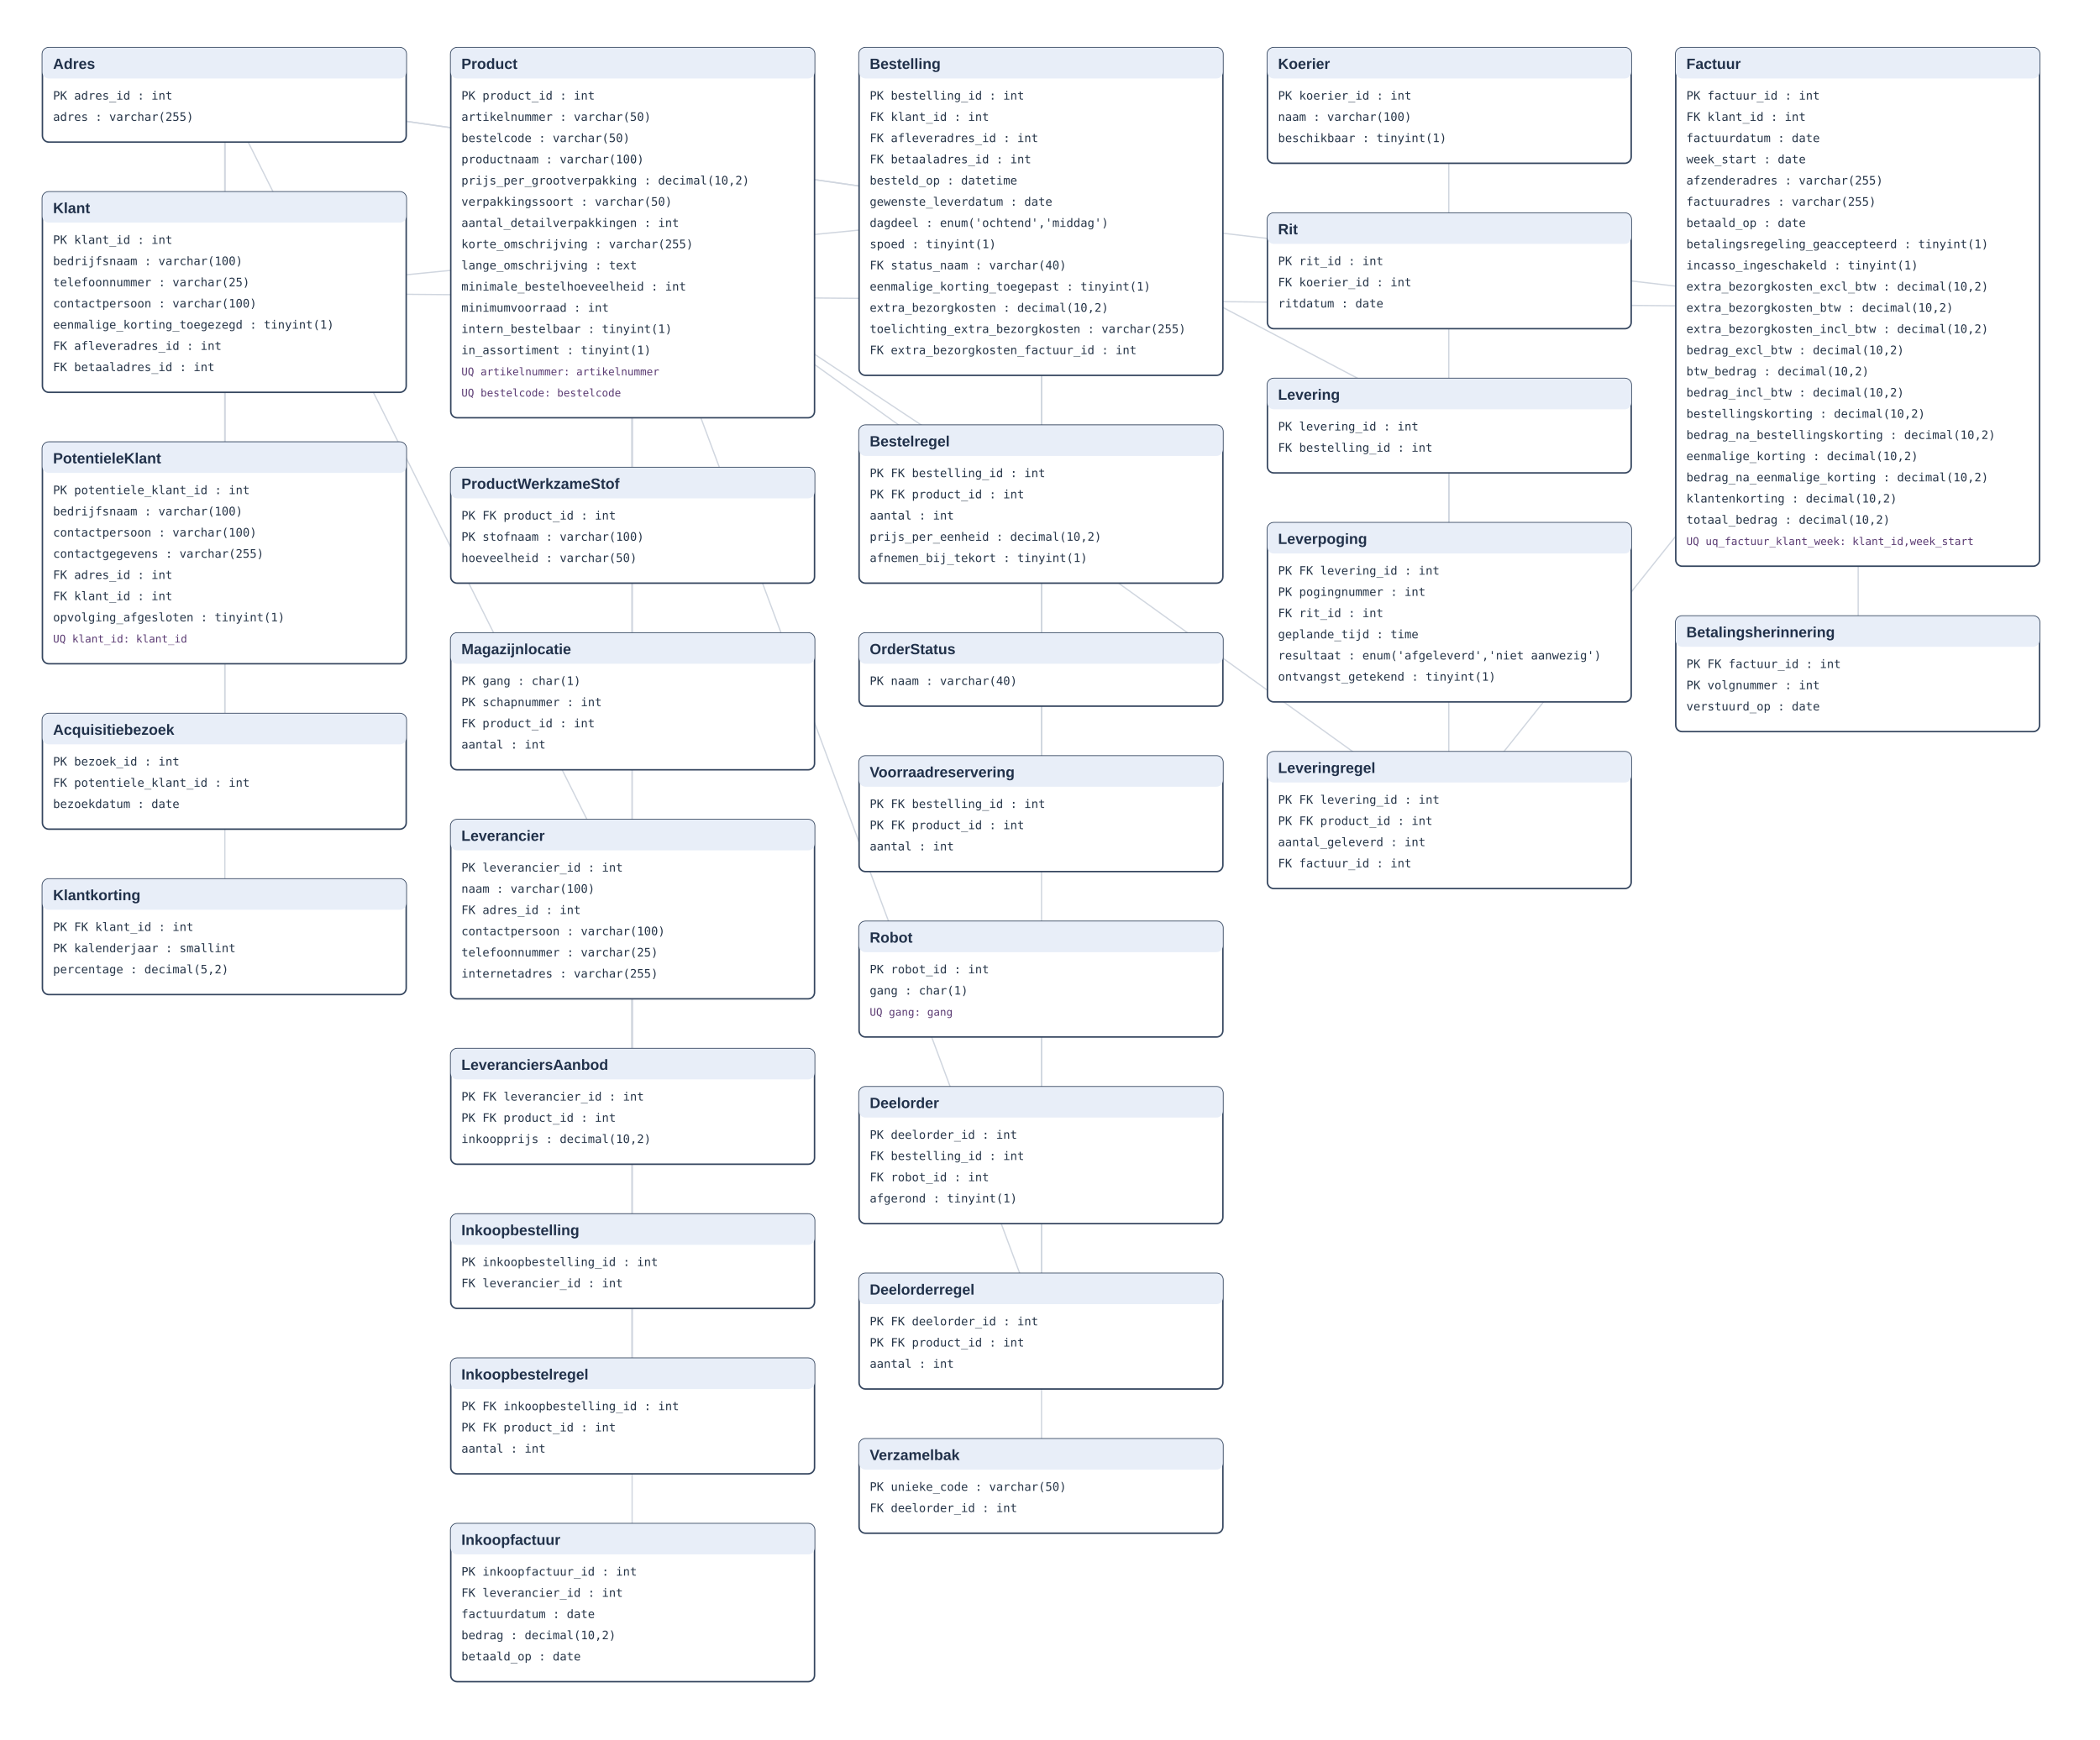
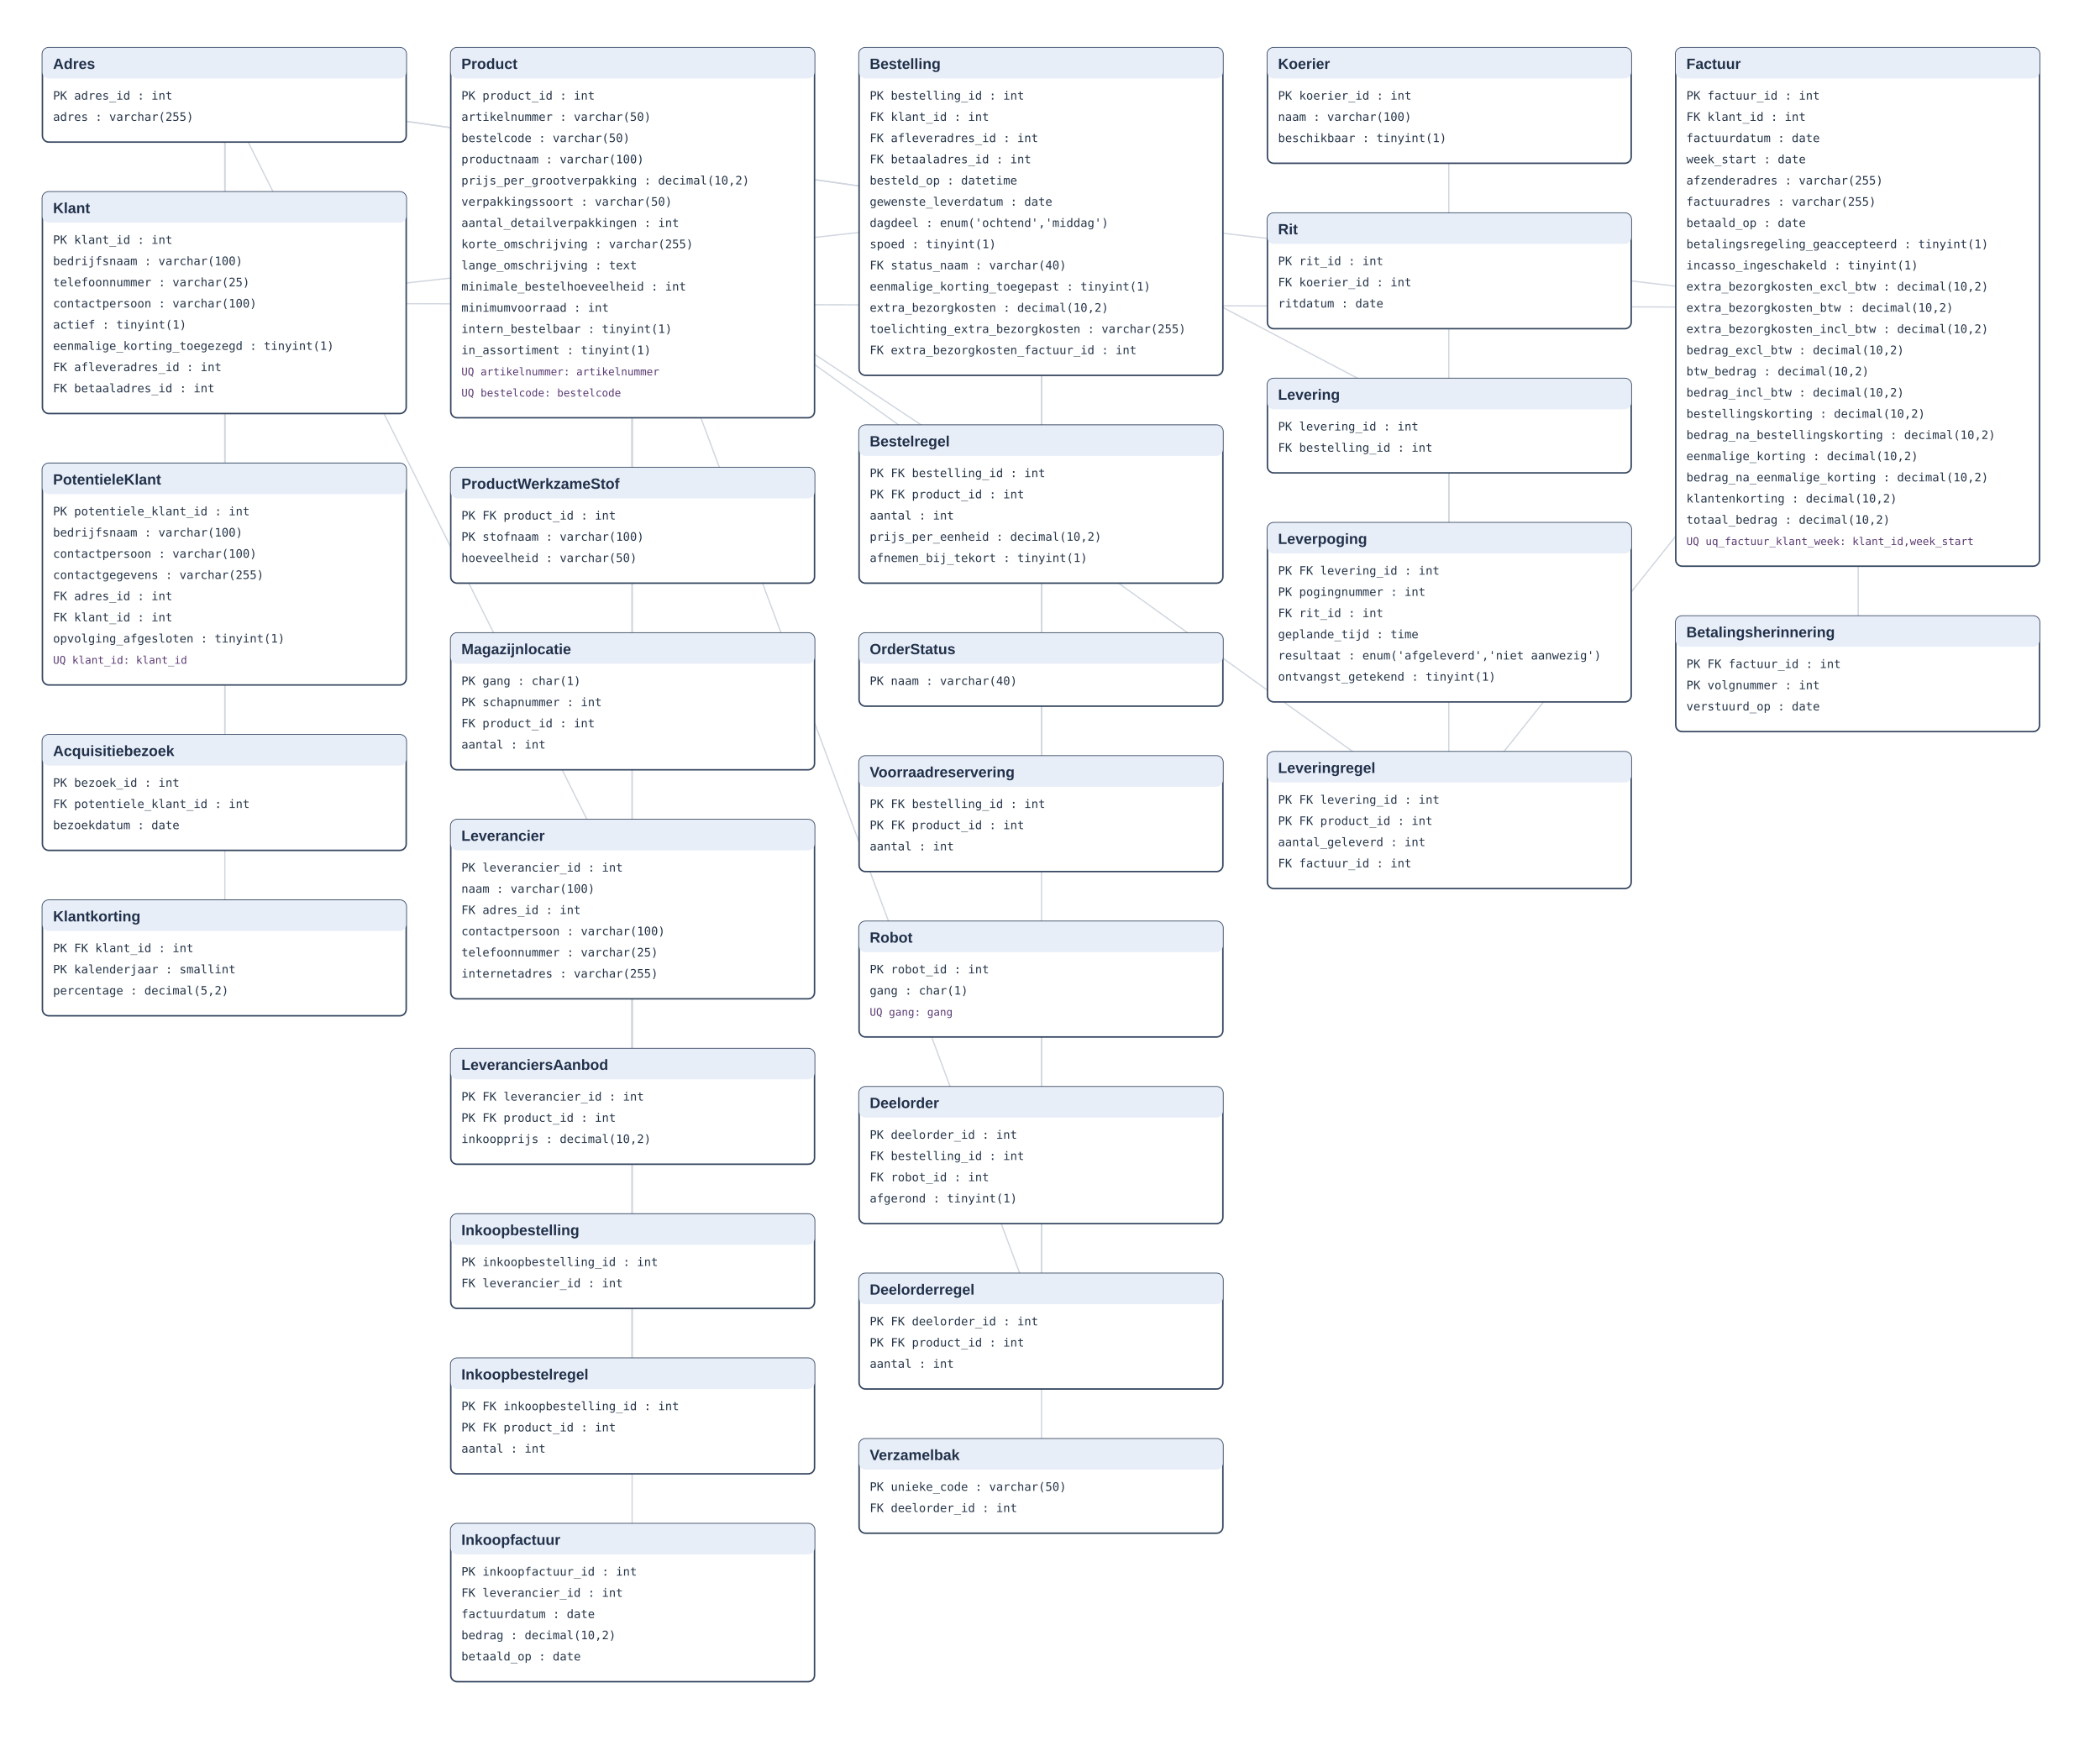
<svg xmlns="http://www.w3.org/2000/svg" width="1980" height="1641" viewBox="0 0 1980 1641">
  <rect width="100%" height="100%" fill="#fff" />
  <defs>
    <marker id="arrow" markerWidth="7" markerHeight="7" refX="6" refY="3" orient="auto">
      <path d="M0 0 L6 3 L0 6" fill="none" stroke="#A0ACBD" />
    </marker>
  </defs>
-   <path d="M212,728 L212,522" stroke="#D0D6DF" stroke-width="1.2" fill="none" marker-end="url(#arrow)" />
-   <path d="M982,200 L212,276" stroke="#D0D6DF" stroke-width="1.2" fill="none" marker-end="url(#arrow)" />
+   <path d="M212,748 L212,542" stroke="#D0D6DF" stroke-width="1.2" fill="none" marker-end="url(#arrow)" />
+   <path d="M982,200 L212,286" stroke="#D0D6DF" stroke-width="1.2" fill="none" marker-end="url(#arrow)" />
  <path d="M982,200 L212,90" stroke="#D0D6DF" stroke-width="1.2" fill="none" marker-end="url(#arrow)" />
  <path d="M982,200 L212,90" stroke="#D0D6DF" stroke-width="1.2" fill="none" marker-end="url(#arrow)" />
  <path d="M982,200 L982,632" stroke="#D0D6DF" stroke-width="1.2" fill="none" marker-end="url(#arrow)" />
  <path d="M982,200 L1752,290" stroke="#D0D6DF" stroke-width="1.2" fill="none" marker-end="url(#arrow)" />
  <path d="M982,476 L982,200" stroke="#D0D6DF" stroke-width="1.2" fill="none" marker-end="url(#arrow)" />
  <path d="M982,476 L596,220" stroke="#D0D6DF" stroke-width="1.2" fill="none" marker-end="url(#arrow)" />
  <path d="M1752,636 L1752,290" stroke="#D0D6DF" stroke-width="1.2" fill="none" marker-end="url(#arrow)" />
  <path d="M982,1090 L982,200" stroke="#D0D6DF" stroke-width="1.2" fill="none" marker-end="url(#arrow)" />
  <path d="M982,1090 L982,924" stroke="#D0D6DF" stroke-width="1.2" fill="none" marker-end="url(#arrow)" />
  <path d="M982,1256 L982,1090" stroke="#D0D6DF" stroke-width="1.2" fill="none" marker-end="url(#arrow)" />
  <path d="M982,1256 L596,220" stroke="#D0D6DF" stroke-width="1.2" fill="none" marker-end="url(#arrow)" />
-   <path d="M1752,290 L212,276" stroke="#D0D6DF" stroke-width="1.2" fill="none" marker-end="url(#arrow)" />
+   <path d="M1752,290 L212,286" stroke="#D0D6DF" stroke-width="1.2" fill="none" marker-end="url(#arrow)" />
  <path d="M596,1190 L596,858" stroke="#D0D6DF" stroke-width="1.2" fill="none" marker-end="url(#arrow)" />
  <path d="M596,1336 L596,1190" stroke="#D0D6DF" stroke-width="1.2" fill="none" marker-end="url(#arrow)" />
  <path d="M596,1336 L596,220" stroke="#D0D6DF" stroke-width="1.2" fill="none" marker-end="url(#arrow)" />
  <path d="M596,1512 L596,858" stroke="#D0D6DF" stroke-width="1.2" fill="none" marker-end="url(#arrow)" />
-   <path d="M212,276 L212,90" stroke="#D0D6DF" stroke-width="1.2" fill="none" marker-end="url(#arrow)" />
-   <path d="M212,276 L212,90" stroke="#D0D6DF" stroke-width="1.2" fill="none" marker-end="url(#arrow)" />
-   <path d="M212,884 L212,276" stroke="#D0D6DF" stroke-width="1.2" fill="none" marker-end="url(#arrow)" />
+   <path d="M212,286 L212,90" stroke="#D0D6DF" stroke-width="1.2" fill="none" marker-end="url(#arrow)" />
+   <path d="M212,286 L212,90" stroke="#D0D6DF" stroke-width="1.2" fill="none" marker-end="url(#arrow)" />
+   <path d="M212,904 L212,286" stroke="#D0D6DF" stroke-width="1.2" fill="none" marker-end="url(#arrow)" />
  <path d="M596,858 L212,90" stroke="#D0D6DF" stroke-width="1.2" fill="none" marker-end="url(#arrow)" />
  <path d="M596,1044 L596,858" stroke="#D0D6DF" stroke-width="1.2" fill="none" marker-end="url(#arrow)" />
  <path d="M596,1044 L596,220" stroke="#D0D6DF" stroke-width="1.2" fill="none" marker-end="url(#arrow)" />
  <path d="M1366,402 L982,200" stroke="#D0D6DF" stroke-width="1.2" fill="none" marker-end="url(#arrow)" />
  <path d="M1366,774 L1366,402" stroke="#D0D6DF" stroke-width="1.2" fill="none" marker-end="url(#arrow)" />
  <path d="M1366,774 L596,220" stroke="#D0D6DF" stroke-width="1.2" fill="none" marker-end="url(#arrow)" />
  <path d="M1366,774 L1752,290" stroke="#D0D6DF" stroke-width="1.2" fill="none" marker-end="url(#arrow)" />
  <path d="M1366,578 L1366,402" stroke="#D0D6DF" stroke-width="1.2" fill="none" marker-end="url(#arrow)" />
  <path d="M1366,578 L1366,256" stroke="#D0D6DF" stroke-width="1.2" fill="none" marker-end="url(#arrow)" />
  <path d="M596,662 L596,220" stroke="#D0D6DF" stroke-width="1.2" fill="none" marker-end="url(#arrow)" />
-   <path d="M212,522 L212,90" stroke="#D0D6DF" stroke-width="1.2" fill="none" marker-end="url(#arrow)" />
-   <path d="M212,522 L212,276" stroke="#D0D6DF" stroke-width="1.2" fill="none" marker-end="url(#arrow)" />
+   <path d="M212,542 L212,90" stroke="#D0D6DF" stroke-width="1.2" fill="none" marker-end="url(#arrow)" />
+   <path d="M212,542 L212,286" stroke="#D0D6DF" stroke-width="1.2" fill="none" marker-end="url(#arrow)" />
  <path d="M596,496 L596,220" stroke="#D0D6DF" stroke-width="1.2" fill="none" marker-end="url(#arrow)" />
  <path d="M1366,256 L1366,100" stroke="#D0D6DF" stroke-width="1.2" fill="none" marker-end="url(#arrow)" />
  <path d="M982,1402 L982,1090" stroke="#D0D6DF" stroke-width="1.2" fill="none" marker-end="url(#arrow)" />
  <path d="M982,768 L982,476" stroke="#D0D6DF" stroke-width="1.2" fill="none" marker-end="url(#arrow)" />
  <path d="M982,768 L982,476" stroke="#D0D6DF" stroke-width="1.2" fill="none" marker-end="url(#arrow)" />
  <rect x="40" y="45" width="343" height="89" rx="6" fill="white" stroke="#35465F" stroke-width="1.4" />
  <rect x="40" y="45" width="343" height="29" rx="6" fill="#E8EEF8" />
  <text x="50" y="65" font-family="Arial" font-size="14" font-weight="bold" fill="#21314A">Adres</text>
  <text x="50" y="94" font-family="monospace" font-size="11" fill="#263548">PK adres_id : int</text>
  <text x="50" y="114" font-family="monospace" font-size="11" fill="#263548">adres : varchar(255)</text>
-   <rect x="40" y="181" width="343" height="189" rx="6" fill="white" stroke="#35465F" stroke-width="1.4" />
+   <rect x="40" y="181" width="343" height="209" rx="6" fill="white" stroke="#35465F" stroke-width="1.4" />
  <rect x="40" y="181" width="343" height="29" rx="6" fill="#E8EEF8" />
  <text x="50" y="201" font-family="Arial" font-size="14" font-weight="bold" fill="#21314A">Klant</text>
  <text x="50" y="230" font-family="monospace" font-size="11" fill="#263548">PK klant_id : int</text>
  <text x="50" y="250" font-family="monospace" font-size="11" fill="#263548">bedrijfsnaam : varchar(100)</text>
  <text x="50" y="270" font-family="monospace" font-size="11" fill="#263548">telefoonnummer : varchar(25)</text>
  <text x="50" y="290" font-family="monospace" font-size="11" fill="#263548">contactpersoon : varchar(100)</text>
-   <text x="50" y="310" font-family="monospace" font-size="11" fill="#263548">eenmalige_korting_toegezegd : tinyint(1)</text>
-   <text x="50" y="330" font-family="monospace" font-size="11" fill="#263548">FK afleveradres_id : int</text>
-   <text x="50" y="350" font-family="monospace" font-size="11" fill="#263548">FK betaaladres_id : int</text>
-   <rect x="40" y="417" width="343" height="209" rx="6" fill="white" stroke="#35465F" stroke-width="1.4" />
-   <rect x="40" y="417" width="343" height="29" rx="6" fill="#E8EEF8" />
-   <text x="50" y="437" font-family="Arial" font-size="14" font-weight="bold" fill="#21314A">PotentieleKlant</text>
-   <text x="50" y="466" font-family="monospace" font-size="11" fill="#263548">PK potentiele_klant_id : int</text>
-   <text x="50" y="486" font-family="monospace" font-size="11" fill="#263548">bedrijfsnaam : varchar(100)</text>
-   <text x="50" y="506" font-family="monospace" font-size="11" fill="#263548">contactpersoon : varchar(100)</text>
-   <text x="50" y="526" font-family="monospace" font-size="11" fill="#263548">contactgegevens : varchar(255)</text>
-   <text x="50" y="546" font-family="monospace" font-size="11" fill="#263548">FK adres_id : int</text>
-   <text x="50" y="566" font-family="monospace" font-size="11" fill="#263548">FK klant_id : int</text>
-   <text x="50" y="586" font-family="monospace" font-size="11" fill="#263548">opvolging_afgesloten : tinyint(1)</text>
-   <text x="50" y="606" font-family="monospace" font-size="10" fill="#5A3A72">UQ klant_id: klant_id</text>
-   <rect x="40" y="673" width="343" height="109" rx="6" fill="white" stroke="#35465F" stroke-width="1.4" />
-   <rect x="40" y="673" width="343" height="29" rx="6" fill="#E8EEF8" />
-   <text x="50" y="693" font-family="Arial" font-size="14" font-weight="bold" fill="#21314A">Acquisitiebezoek</text>
-   <text x="50" y="722" font-family="monospace" font-size="11" fill="#263548">PK bezoek_id : int</text>
-   <text x="50" y="742" font-family="monospace" font-size="11" fill="#263548">FK potentiele_klant_id : int</text>
-   <text x="50" y="762" font-family="monospace" font-size="11" fill="#263548">bezoekdatum : date</text>
-   <rect x="40" y="829" width="343" height="109" rx="6" fill="white" stroke="#35465F" stroke-width="1.4" />
-   <rect x="40" y="829" width="343" height="29" rx="6" fill="#E8EEF8" />
-   <text x="50" y="849" font-family="Arial" font-size="14" font-weight="bold" fill="#21314A">Klantkorting</text>
-   <text x="50" y="878" font-family="monospace" font-size="11" fill="#263548">PK FK klant_id : int</text>
-   <text x="50" y="898" font-family="monospace" font-size="11" fill="#263548">PK kalenderjaar : smallint</text>
-   <text x="50" y="918" font-family="monospace" font-size="11" fill="#263548">percentage : decimal(5,2)</text>
+   <text x="50" y="310" font-family="monospace" font-size="11" fill="#263548">actief : tinyint(1)</text>
+   <text x="50" y="330" font-family="monospace" font-size="11" fill="#263548">eenmalige_korting_toegezegd : tinyint(1)</text>
+   <text x="50" y="350" font-family="monospace" font-size="11" fill="#263548">FK afleveradres_id : int</text>
+   <text x="50" y="370" font-family="monospace" font-size="11" fill="#263548">FK betaaladres_id : int</text>
+   <rect x="40" y="437" width="343" height="209" rx="6" fill="white" stroke="#35465F" stroke-width="1.4" />
+   <rect x="40" y="437" width="343" height="29" rx="6" fill="#E8EEF8" />
+   <text x="50" y="457" font-family="Arial" font-size="14" font-weight="bold" fill="#21314A">PotentieleKlant</text>
+   <text x="50" y="486" font-family="monospace" font-size="11" fill="#263548">PK potentiele_klant_id : int</text>
+   <text x="50" y="506" font-family="monospace" font-size="11" fill="#263548">bedrijfsnaam : varchar(100)</text>
+   <text x="50" y="526" font-family="monospace" font-size="11" fill="#263548">contactpersoon : varchar(100)</text>
+   <text x="50" y="546" font-family="monospace" font-size="11" fill="#263548">contactgegevens : varchar(255)</text>
+   <text x="50" y="566" font-family="monospace" font-size="11" fill="#263548">FK adres_id : int</text>
+   <text x="50" y="586" font-family="monospace" font-size="11" fill="#263548">FK klant_id : int</text>
+   <text x="50" y="606" font-family="monospace" font-size="11" fill="#263548">opvolging_afgesloten : tinyint(1)</text>
+   <text x="50" y="626" font-family="monospace" font-size="10" fill="#5A3A72">UQ klant_id: klant_id</text>
+   <rect x="40" y="693" width="343" height="109" rx="6" fill="white" stroke="#35465F" stroke-width="1.4" />
+   <rect x="40" y="693" width="343" height="29" rx="6" fill="#E8EEF8" />
+   <text x="50" y="713" font-family="Arial" font-size="14" font-weight="bold" fill="#21314A">Acquisitiebezoek</text>
+   <text x="50" y="742" font-family="monospace" font-size="11" fill="#263548">PK bezoek_id : int</text>
+   <text x="50" y="762" font-family="monospace" font-size="11" fill="#263548">FK potentiele_klant_id : int</text>
+   <text x="50" y="782" font-family="monospace" font-size="11" fill="#263548">bezoekdatum : date</text>
+   <rect x="40" y="849" width="343" height="109" rx="6" fill="white" stroke="#35465F" stroke-width="1.4" />
+   <rect x="40" y="849" width="343" height="29" rx="6" fill="#E8EEF8" />
+   <text x="50" y="869" font-family="Arial" font-size="14" font-weight="bold" fill="#21314A">Klantkorting</text>
+   <text x="50" y="898" font-family="monospace" font-size="11" fill="#263548">PK FK klant_id : int</text>
+   <text x="50" y="918" font-family="monospace" font-size="11" fill="#263548">PK kalenderjaar : smallint</text>
+   <text x="50" y="938" font-family="monospace" font-size="11" fill="#263548">percentage : decimal(5,2)</text>
  <rect x="425" y="45" width="343" height="349" rx="6" fill="white" stroke="#35465F" stroke-width="1.4" />
  <rect x="425" y="45" width="343" height="29" rx="6" fill="#E8EEF8" />
  <text x="435" y="65" font-family="Arial" font-size="14" font-weight="bold" fill="#21314A">Product</text>
  <text x="435" y="94" font-family="monospace" font-size="11" fill="#263548">PK product_id : int</text>
  <text x="435" y="114" font-family="monospace" font-size="11" fill="#263548">artikelnummer : varchar(50)</text>
  <text x="435" y="134" font-family="monospace" font-size="11" fill="#263548">bestelcode : varchar(50)</text>
  <text x="435" y="154" font-family="monospace" font-size="11" fill="#263548">productnaam : varchar(100)</text>
  <text x="435" y="174" font-family="monospace" font-size="11" fill="#263548">prijs_per_grootverpakking : decimal(10,2)</text>
  <text x="435" y="194" font-family="monospace" font-size="11" fill="#263548">verpakkingssoort : varchar(50)</text>
  <text x="435" y="214" font-family="monospace" font-size="11" fill="#263548">aantal_detailverpakkingen : int</text>
  <text x="435" y="234" font-family="monospace" font-size="11" fill="#263548">korte_omschrijving : varchar(255)</text>
  <text x="435" y="254" font-family="monospace" font-size="11" fill="#263548">lange_omschrijving : text</text>
  <text x="435" y="274" font-family="monospace" font-size="11" fill="#263548">minimale_bestelhoeveelheid : int</text>
  <text x="435" y="294" font-family="monospace" font-size="11" fill="#263548">minimumvoorraad : int</text>
  <text x="435" y="314" font-family="monospace" font-size="11" fill="#263548">intern_bestelbaar : tinyint(1)</text>
  <text x="435" y="334" font-family="monospace" font-size="11" fill="#263548">in_assortiment : tinyint(1)</text>
  <text x="435" y="354" font-family="monospace" font-size="10" fill="#5A3A72">UQ artikelnummer: artikelnummer</text>
  <text x="435" y="374" font-family="monospace" font-size="10" fill="#5A3A72">UQ bestelcode: bestelcode</text>
  <rect x="425" y="441" width="343" height="109" rx="6" fill="white" stroke="#35465F" stroke-width="1.4" />
  <rect x="425" y="441" width="343" height="29" rx="6" fill="#E8EEF8" />
  <text x="435" y="461" font-family="Arial" font-size="14" font-weight="bold" fill="#21314A">ProductWerkzameStof</text>
  <text x="435" y="490" font-family="monospace" font-size="11" fill="#263548">PK FK product_id : int</text>
  <text x="435" y="510" font-family="monospace" font-size="11" fill="#263548">PK stofnaam : varchar(100)</text>
  <text x="435" y="530" font-family="monospace" font-size="11" fill="#263548">hoeveelheid : varchar(50)</text>
  <rect x="425" y="597" width="343" height="129" rx="6" fill="white" stroke="#35465F" stroke-width="1.4" />
  <rect x="425" y="597" width="343" height="29" rx="6" fill="#E8EEF8" />
  <text x="435" y="617" font-family="Arial" font-size="14" font-weight="bold" fill="#21314A">Magazijnlocatie</text>
  <text x="435" y="646" font-family="monospace" font-size="11" fill="#263548">PK gang : char(1)</text>
  <text x="435" y="666" font-family="monospace" font-size="11" fill="#263548">PK schapnummer : int</text>
  <text x="435" y="686" font-family="monospace" font-size="11" fill="#263548">FK product_id : int</text>
  <text x="435" y="706" font-family="monospace" font-size="11" fill="#263548">aantal : int</text>
  <rect x="425" y="773" width="343" height="169" rx="6" fill="white" stroke="#35465F" stroke-width="1.4" />
  <rect x="425" y="773" width="343" height="29" rx="6" fill="#E8EEF8" />
  <text x="435" y="793" font-family="Arial" font-size="14" font-weight="bold" fill="#21314A">Leverancier</text>
  <text x="435" y="822" font-family="monospace" font-size="11" fill="#263548">PK leverancier_id : int</text>
  <text x="435" y="842" font-family="monospace" font-size="11" fill="#263548">naam : varchar(100)</text>
  <text x="435" y="862" font-family="monospace" font-size="11" fill="#263548">FK adres_id : int</text>
  <text x="435" y="882" font-family="monospace" font-size="11" fill="#263548">contactpersoon : varchar(100)</text>
  <text x="435" y="902" font-family="monospace" font-size="11" fill="#263548">telefoonnummer : varchar(25)</text>
  <text x="435" y="922" font-family="monospace" font-size="11" fill="#263548">internetadres : varchar(255)</text>
  <rect x="425" y="989" width="343" height="109" rx="6" fill="white" stroke="#35465F" stroke-width="1.4" />
  <rect x="425" y="989" width="343" height="29" rx="6" fill="#E8EEF8" />
  <text x="435" y="1009" font-family="Arial" font-size="14" font-weight="bold" fill="#21314A">LeveranciersAanbod</text>
  <text x="435" y="1038" font-family="monospace" font-size="11" fill="#263548">PK FK leverancier_id : int</text>
  <text x="435" y="1058" font-family="monospace" font-size="11" fill="#263548">PK FK product_id : int</text>
  <text x="435" y="1078" font-family="monospace" font-size="11" fill="#263548">inkoopprijs : decimal(10,2)</text>
  <rect x="425" y="1145" width="343" height="89" rx="6" fill="white" stroke="#35465F" stroke-width="1.4" />
  <rect x="425" y="1145" width="343" height="29" rx="6" fill="#E8EEF8" />
  <text x="435" y="1165" font-family="Arial" font-size="14" font-weight="bold" fill="#21314A">Inkoopbestelling</text>
  <text x="435" y="1194" font-family="monospace" font-size="11" fill="#263548">PK inkoopbestelling_id : int</text>
  <text x="435" y="1214" font-family="monospace" font-size="11" fill="#263548">FK leverancier_id : int</text>
  <rect x="425" y="1281" width="343" height="109" rx="6" fill="white" stroke="#35465F" stroke-width="1.4" />
  <rect x="425" y="1281" width="343" height="29" rx="6" fill="#E8EEF8" />
  <text x="435" y="1301" font-family="Arial" font-size="14" font-weight="bold" fill="#21314A">Inkoopbestelregel</text>
  <text x="435" y="1330" font-family="monospace" font-size="11" fill="#263548">PK FK inkoopbestelling_id : int</text>
  <text x="435" y="1350" font-family="monospace" font-size="11" fill="#263548">PK FK product_id : int</text>
  <text x="435" y="1370" font-family="monospace" font-size="11" fill="#263548">aantal : int</text>
  <rect x="425" y="1437" width="343" height="149" rx="6" fill="white" stroke="#35465F" stroke-width="1.4" />
  <rect x="425" y="1437" width="343" height="29" rx="6" fill="#E8EEF8" />
  <text x="435" y="1457" font-family="Arial" font-size="14" font-weight="bold" fill="#21314A">Inkoopfactuur</text>
  <text x="435" y="1486" font-family="monospace" font-size="11" fill="#263548">PK inkoopfactuur_id : int</text>
  <text x="435" y="1506" font-family="monospace" font-size="11" fill="#263548">FK leverancier_id : int</text>
  <text x="435" y="1526" font-family="monospace" font-size="11" fill="#263548">factuurdatum : date</text>
  <text x="435" y="1546" font-family="monospace" font-size="11" fill="#263548">bedrag : decimal(10,2)</text>
  <text x="435" y="1566" font-family="monospace" font-size="11" fill="#263548">betaald_op : date</text>
  <rect x="810" y="45" width="343" height="309" rx="6" fill="white" stroke="#35465F" stroke-width="1.4" />
  <rect x="810" y="45" width="343" height="29" rx="6" fill="#E8EEF8" />
  <text x="820" y="65" font-family="Arial" font-size="14" font-weight="bold" fill="#21314A">Bestelling</text>
  <text x="820" y="94" font-family="monospace" font-size="11" fill="#263548">PK bestelling_id : int</text>
  <text x="820" y="114" font-family="monospace" font-size="11" fill="#263548">FK klant_id : int</text>
  <text x="820" y="134" font-family="monospace" font-size="11" fill="#263548">FK afleveradres_id : int</text>
  <text x="820" y="154" font-family="monospace" font-size="11" fill="#263548">FK betaaladres_id : int</text>
  <text x="820" y="174" font-family="monospace" font-size="11" fill="#263548">besteld_op : datetime</text>
  <text x="820" y="194" font-family="monospace" font-size="11" fill="#263548">gewenste_leverdatum : date</text>
  <text x="820" y="214" font-family="monospace" font-size="11" fill="#263548">dagdeel : enum('ochtend','middag')</text>
  <text x="820" y="234" font-family="monospace" font-size="11" fill="#263548">spoed : tinyint(1)</text>
  <text x="820" y="254" font-family="monospace" font-size="11" fill="#263548">FK status_naam : varchar(40)</text>
  <text x="820" y="274" font-family="monospace" font-size="11" fill="#263548">eenmalige_korting_toegepast : tinyint(1)</text>
  <text x="820" y="294" font-family="monospace" font-size="11" fill="#263548">extra_bezorgkosten : decimal(10,2)</text>
  <text x="820" y="314" font-family="monospace" font-size="11" fill="#263548">toelichting_extra_bezorgkosten : varchar(255)</text>
  <text x="820" y="334" font-family="monospace" font-size="11" fill="#263548">FK extra_bezorgkosten_factuur_id : int</text>
  <rect x="810" y="401" width="343" height="149" rx="6" fill="white" stroke="#35465F" stroke-width="1.4" />
  <rect x="810" y="401" width="343" height="29" rx="6" fill="#E8EEF8" />
  <text x="820" y="421" font-family="Arial" font-size="14" font-weight="bold" fill="#21314A">Bestelregel</text>
  <text x="820" y="450" font-family="monospace" font-size="11" fill="#263548">PK FK bestelling_id : int</text>
  <text x="820" y="470" font-family="monospace" font-size="11" fill="#263548">PK FK product_id : int</text>
  <text x="820" y="490" font-family="monospace" font-size="11" fill="#263548">aantal : int</text>
  <text x="820" y="510" font-family="monospace" font-size="11" fill="#263548">prijs_per_eenheid : decimal(10,2)</text>
  <text x="820" y="530" font-family="monospace" font-size="11" fill="#263548">afnemen_bij_tekort : tinyint(1)</text>
  <rect x="810" y="597" width="343" height="69" rx="6" fill="white" stroke="#35465F" stroke-width="1.4" />
  <rect x="810" y="597" width="343" height="29" rx="6" fill="#E8EEF8" />
  <text x="820" y="617" font-family="Arial" font-size="14" font-weight="bold" fill="#21314A">OrderStatus</text>
  <text x="820" y="646" font-family="monospace" font-size="11" fill="#263548">PK naam : varchar(40)</text>
  <rect x="810" y="713" width="343" height="109" rx="6" fill="white" stroke="#35465F" stroke-width="1.4" />
  <rect x="810" y="713" width="343" height="29" rx="6" fill="#E8EEF8" />
  <text x="820" y="733" font-family="Arial" font-size="14" font-weight="bold" fill="#21314A">Voorraadreservering</text>
  <text x="820" y="762" font-family="monospace" font-size="11" fill="#263548">PK FK bestelling_id : int</text>
  <text x="820" y="782" font-family="monospace" font-size="11" fill="#263548">PK FK product_id : int</text>
  <text x="820" y="802" font-family="monospace" font-size="11" fill="#263548">aantal : int</text>
  <rect x="810" y="869" width="343" height="109" rx="6" fill="white" stroke="#35465F" stroke-width="1.4" />
  <rect x="810" y="869" width="343" height="29" rx="6" fill="#E8EEF8" />
  <text x="820" y="889" font-family="Arial" font-size="14" font-weight="bold" fill="#21314A">Robot</text>
  <text x="820" y="918" font-family="monospace" font-size="11" fill="#263548">PK robot_id : int</text>
  <text x="820" y="938" font-family="monospace" font-size="11" fill="#263548">gang : char(1)</text>
  <text x="820" y="958" font-family="monospace" font-size="10" fill="#5A3A72">UQ gang: gang</text>
  <rect x="810" y="1025" width="343" height="129" rx="6" fill="white" stroke="#35465F" stroke-width="1.4" />
  <rect x="810" y="1025" width="343" height="29" rx="6" fill="#E8EEF8" />
  <text x="820" y="1045" font-family="Arial" font-size="14" font-weight="bold" fill="#21314A">Deelorder</text>
  <text x="820" y="1074" font-family="monospace" font-size="11" fill="#263548">PK deelorder_id : int</text>
  <text x="820" y="1094" font-family="monospace" font-size="11" fill="#263548">FK bestelling_id : int</text>
  <text x="820" y="1114" font-family="monospace" font-size="11" fill="#263548">FK robot_id : int</text>
  <text x="820" y="1134" font-family="monospace" font-size="11" fill="#263548">afgerond : tinyint(1)</text>
  <rect x="810" y="1201" width="343" height="109" rx="6" fill="white" stroke="#35465F" stroke-width="1.4" />
  <rect x="810" y="1201" width="343" height="29" rx="6" fill="#E8EEF8" />
  <text x="820" y="1221" font-family="Arial" font-size="14" font-weight="bold" fill="#21314A">Deelorderregel</text>
  <text x="820" y="1250" font-family="monospace" font-size="11" fill="#263548">PK FK deelorder_id : int</text>
  <text x="820" y="1270" font-family="monospace" font-size="11" fill="#263548">PK FK product_id : int</text>
  <text x="820" y="1290" font-family="monospace" font-size="11" fill="#263548">aantal : int</text>
  <rect x="810" y="1357" width="343" height="89" rx="6" fill="white" stroke="#35465F" stroke-width="1.4" />
  <rect x="810" y="1357" width="343" height="29" rx="6" fill="#E8EEF8" />
  <text x="820" y="1377" font-family="Arial" font-size="14" font-weight="bold" fill="#21314A">Verzamelbak</text>
  <text x="820" y="1406" font-family="monospace" font-size="11" fill="#263548">PK unieke_code : varchar(50)</text>
  <text x="820" y="1426" font-family="monospace" font-size="11" fill="#263548">FK deelorder_id : int</text>
  <rect x="1195" y="45" width="343" height="109" rx="6" fill="white" stroke="#35465F" stroke-width="1.4" />
  <rect x="1195" y="45" width="343" height="29" rx="6" fill="#E8EEF8" />
  <text x="1205" y="65" font-family="Arial" font-size="14" font-weight="bold" fill="#21314A">Koerier</text>
  <text x="1205" y="94" font-family="monospace" font-size="11" fill="#263548">PK koerier_id : int</text>
  <text x="1205" y="114" font-family="monospace" font-size="11" fill="#263548">naam : varchar(100)</text>
  <text x="1205" y="134" font-family="monospace" font-size="11" fill="#263548">beschikbaar : tinyint(1)</text>
  <rect x="1195" y="201" width="343" height="109" rx="6" fill="white" stroke="#35465F" stroke-width="1.4" />
  <rect x="1195" y="201" width="343" height="29" rx="6" fill="#E8EEF8" />
  <text x="1205" y="221" font-family="Arial" font-size="14" font-weight="bold" fill="#21314A">Rit</text>
  <text x="1205" y="250" font-family="monospace" font-size="11" fill="#263548">PK rit_id : int</text>
  <text x="1205" y="270" font-family="monospace" font-size="11" fill="#263548">FK koerier_id : int</text>
  <text x="1205" y="290" font-family="monospace" font-size="11" fill="#263548">ritdatum : date</text>
  <rect x="1195" y="357" width="343" height="89" rx="6" fill="white" stroke="#35465F" stroke-width="1.4" />
  <rect x="1195" y="357" width="343" height="29" rx="6" fill="#E8EEF8" />
  <text x="1205" y="377" font-family="Arial" font-size="14" font-weight="bold" fill="#21314A">Levering</text>
  <text x="1205" y="406" font-family="monospace" font-size="11" fill="#263548">PK levering_id : int</text>
  <text x="1205" y="426" font-family="monospace" font-size="11" fill="#263548">FK bestelling_id : int</text>
  <rect x="1195" y="493" width="343" height="169" rx="6" fill="white" stroke="#35465F" stroke-width="1.4" />
  <rect x="1195" y="493" width="343" height="29" rx="6" fill="#E8EEF8" />
  <text x="1205" y="513" font-family="Arial" font-size="14" font-weight="bold" fill="#21314A">Leverpoging</text>
  <text x="1205" y="542" font-family="monospace" font-size="11" fill="#263548">PK FK levering_id : int</text>
  <text x="1205" y="562" font-family="monospace" font-size="11" fill="#263548">PK pogingnummer : int</text>
  <text x="1205" y="582" font-family="monospace" font-size="11" fill="#263548">FK rit_id : int</text>
  <text x="1205" y="602" font-family="monospace" font-size="11" fill="#263548">geplande_tijd : time</text>
  <text x="1205" y="622" font-family="monospace" font-size="11" fill="#263548">resultaat : enum('afgeleverd','niet aanwezig')</text>
  <text x="1205" y="642" font-family="monospace" font-size="11" fill="#263548">ontvangst_getekend : tinyint(1)</text>
  <rect x="1195" y="709" width="343" height="129" rx="6" fill="white" stroke="#35465F" stroke-width="1.4" />
  <rect x="1195" y="709" width="343" height="29" rx="6" fill="#E8EEF8" />
  <text x="1205" y="729" font-family="Arial" font-size="14" font-weight="bold" fill="#21314A">Leveringregel</text>
  <text x="1205" y="758" font-family="monospace" font-size="11" fill="#263548">PK FK levering_id : int</text>
  <text x="1205" y="778" font-family="monospace" font-size="11" fill="#263548">PK FK product_id : int</text>
  <text x="1205" y="798" font-family="monospace" font-size="11" fill="#263548">aantal_geleverd : int</text>
  <text x="1205" y="818" font-family="monospace" font-size="11" fill="#263548">FK factuur_id : int</text>
  <rect x="1580" y="45" width="343" height="489" rx="6" fill="white" stroke="#35465F" stroke-width="1.4" />
  <rect x="1580" y="45" width="343" height="29" rx="6" fill="#E8EEF8" />
  <text x="1590" y="65" font-family="Arial" font-size="14" font-weight="bold" fill="#21314A">Factuur</text>
  <text x="1590" y="94" font-family="monospace" font-size="11" fill="#263548">PK factuur_id : int</text>
  <text x="1590" y="114" font-family="monospace" font-size="11" fill="#263548">FK klant_id : int</text>
  <text x="1590" y="134" font-family="monospace" font-size="11" fill="#263548">factuurdatum : date</text>
  <text x="1590" y="154" font-family="monospace" font-size="11" fill="#263548">week_start : date</text>
  <text x="1590" y="174" font-family="monospace" font-size="11" fill="#263548">afzenderadres : varchar(255)</text>
  <text x="1590" y="194" font-family="monospace" font-size="11" fill="#263548">factuuradres : varchar(255)</text>
  <text x="1590" y="214" font-family="monospace" font-size="11" fill="#263548">betaald_op : date</text>
  <text x="1590" y="234" font-family="monospace" font-size="11" fill="#263548">betalingsregeling_geaccepteerd : tinyint(1)</text>
  <text x="1590" y="254" font-family="monospace" font-size="11" fill="#263548">incasso_ingeschakeld : tinyint(1)</text>
  <text x="1590" y="274" font-family="monospace" font-size="11" fill="#263548">extra_bezorgkosten_excl_btw : decimal(10,2)</text>
  <text x="1590" y="294" font-family="monospace" font-size="11" fill="#263548">extra_bezorgkosten_btw : decimal(10,2)</text>
  <text x="1590" y="314" font-family="monospace" font-size="11" fill="#263548">extra_bezorgkosten_incl_btw : decimal(10,2)</text>
  <text x="1590" y="334" font-family="monospace" font-size="11" fill="#263548">bedrag_excl_btw : decimal(10,2)</text>
  <text x="1590" y="354" font-family="monospace" font-size="11" fill="#263548">btw_bedrag : decimal(10,2)</text>
  <text x="1590" y="374" font-family="monospace" font-size="11" fill="#263548">bedrag_incl_btw : decimal(10,2)</text>
  <text x="1590" y="394" font-family="monospace" font-size="11" fill="#263548">bestellingskorting : decimal(10,2)</text>
  <text x="1590" y="414" font-family="monospace" font-size="11" fill="#263548">bedrag_na_bestellingskorting : decimal(10,2)</text>
  <text x="1590" y="434" font-family="monospace" font-size="11" fill="#263548">eenmalige_korting : decimal(10,2)</text>
  <text x="1590" y="454" font-family="monospace" font-size="11" fill="#263548">bedrag_na_eenmalige_korting : decimal(10,2)</text>
  <text x="1590" y="474" font-family="monospace" font-size="11" fill="#263548">klantenkorting : decimal(10,2)</text>
  <text x="1590" y="494" font-family="monospace" font-size="11" fill="#263548">totaal_bedrag : decimal(10,2)</text>
  <text x="1590" y="514" font-family="monospace" font-size="10" fill="#5A3A72">UQ uq_factuur_klant_week: klant_id,week_start</text>
  <rect x="1580" y="581" width="343" height="109" rx="6" fill="white" stroke="#35465F" stroke-width="1.4" />
  <rect x="1580" y="581" width="343" height="29" rx="6" fill="#E8EEF8" />
  <text x="1590" y="601" font-family="Arial" font-size="14" font-weight="bold" fill="#21314A">Betalingsherinnering</text>
  <text x="1590" y="630" font-family="monospace" font-size="11" fill="#263548">PK FK factuur_id : int</text>
  <text x="1590" y="650" font-family="monospace" font-size="11" fill="#263548">PK volgnummer : int</text>
  <text x="1590" y="670" font-family="monospace" font-size="11" fill="#263548">verstuurd_op : date</text>
</svg>
